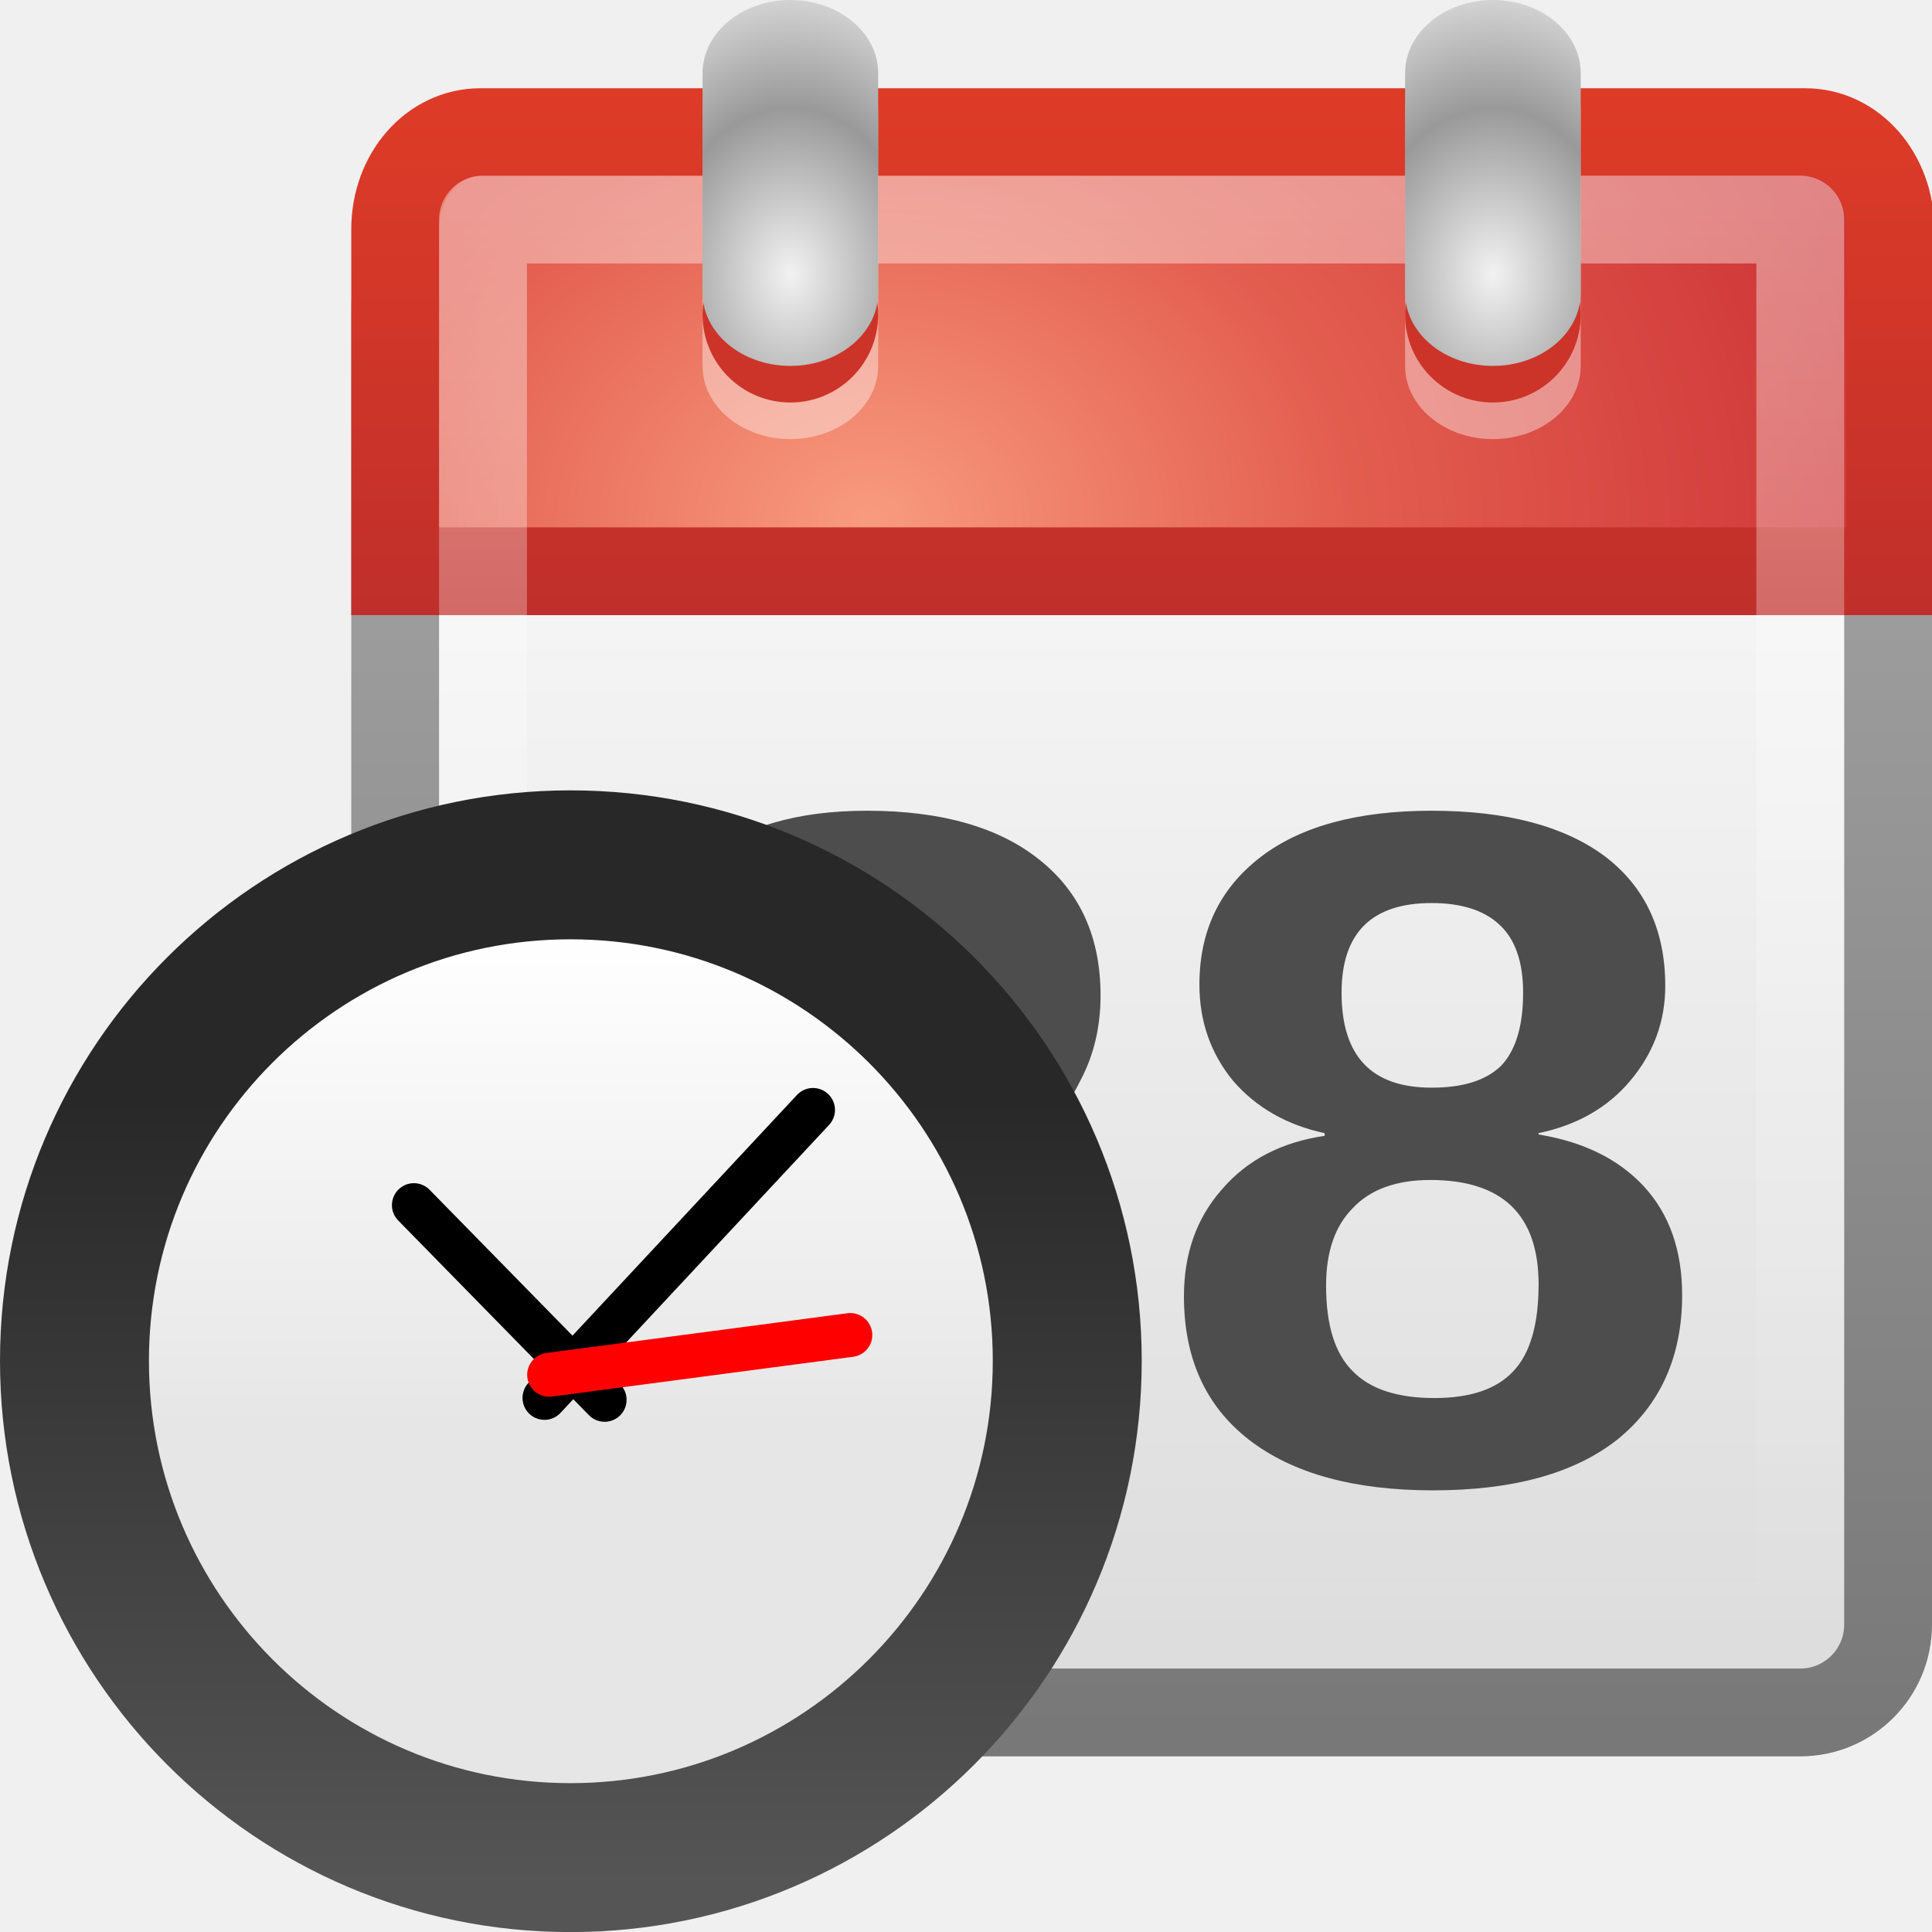
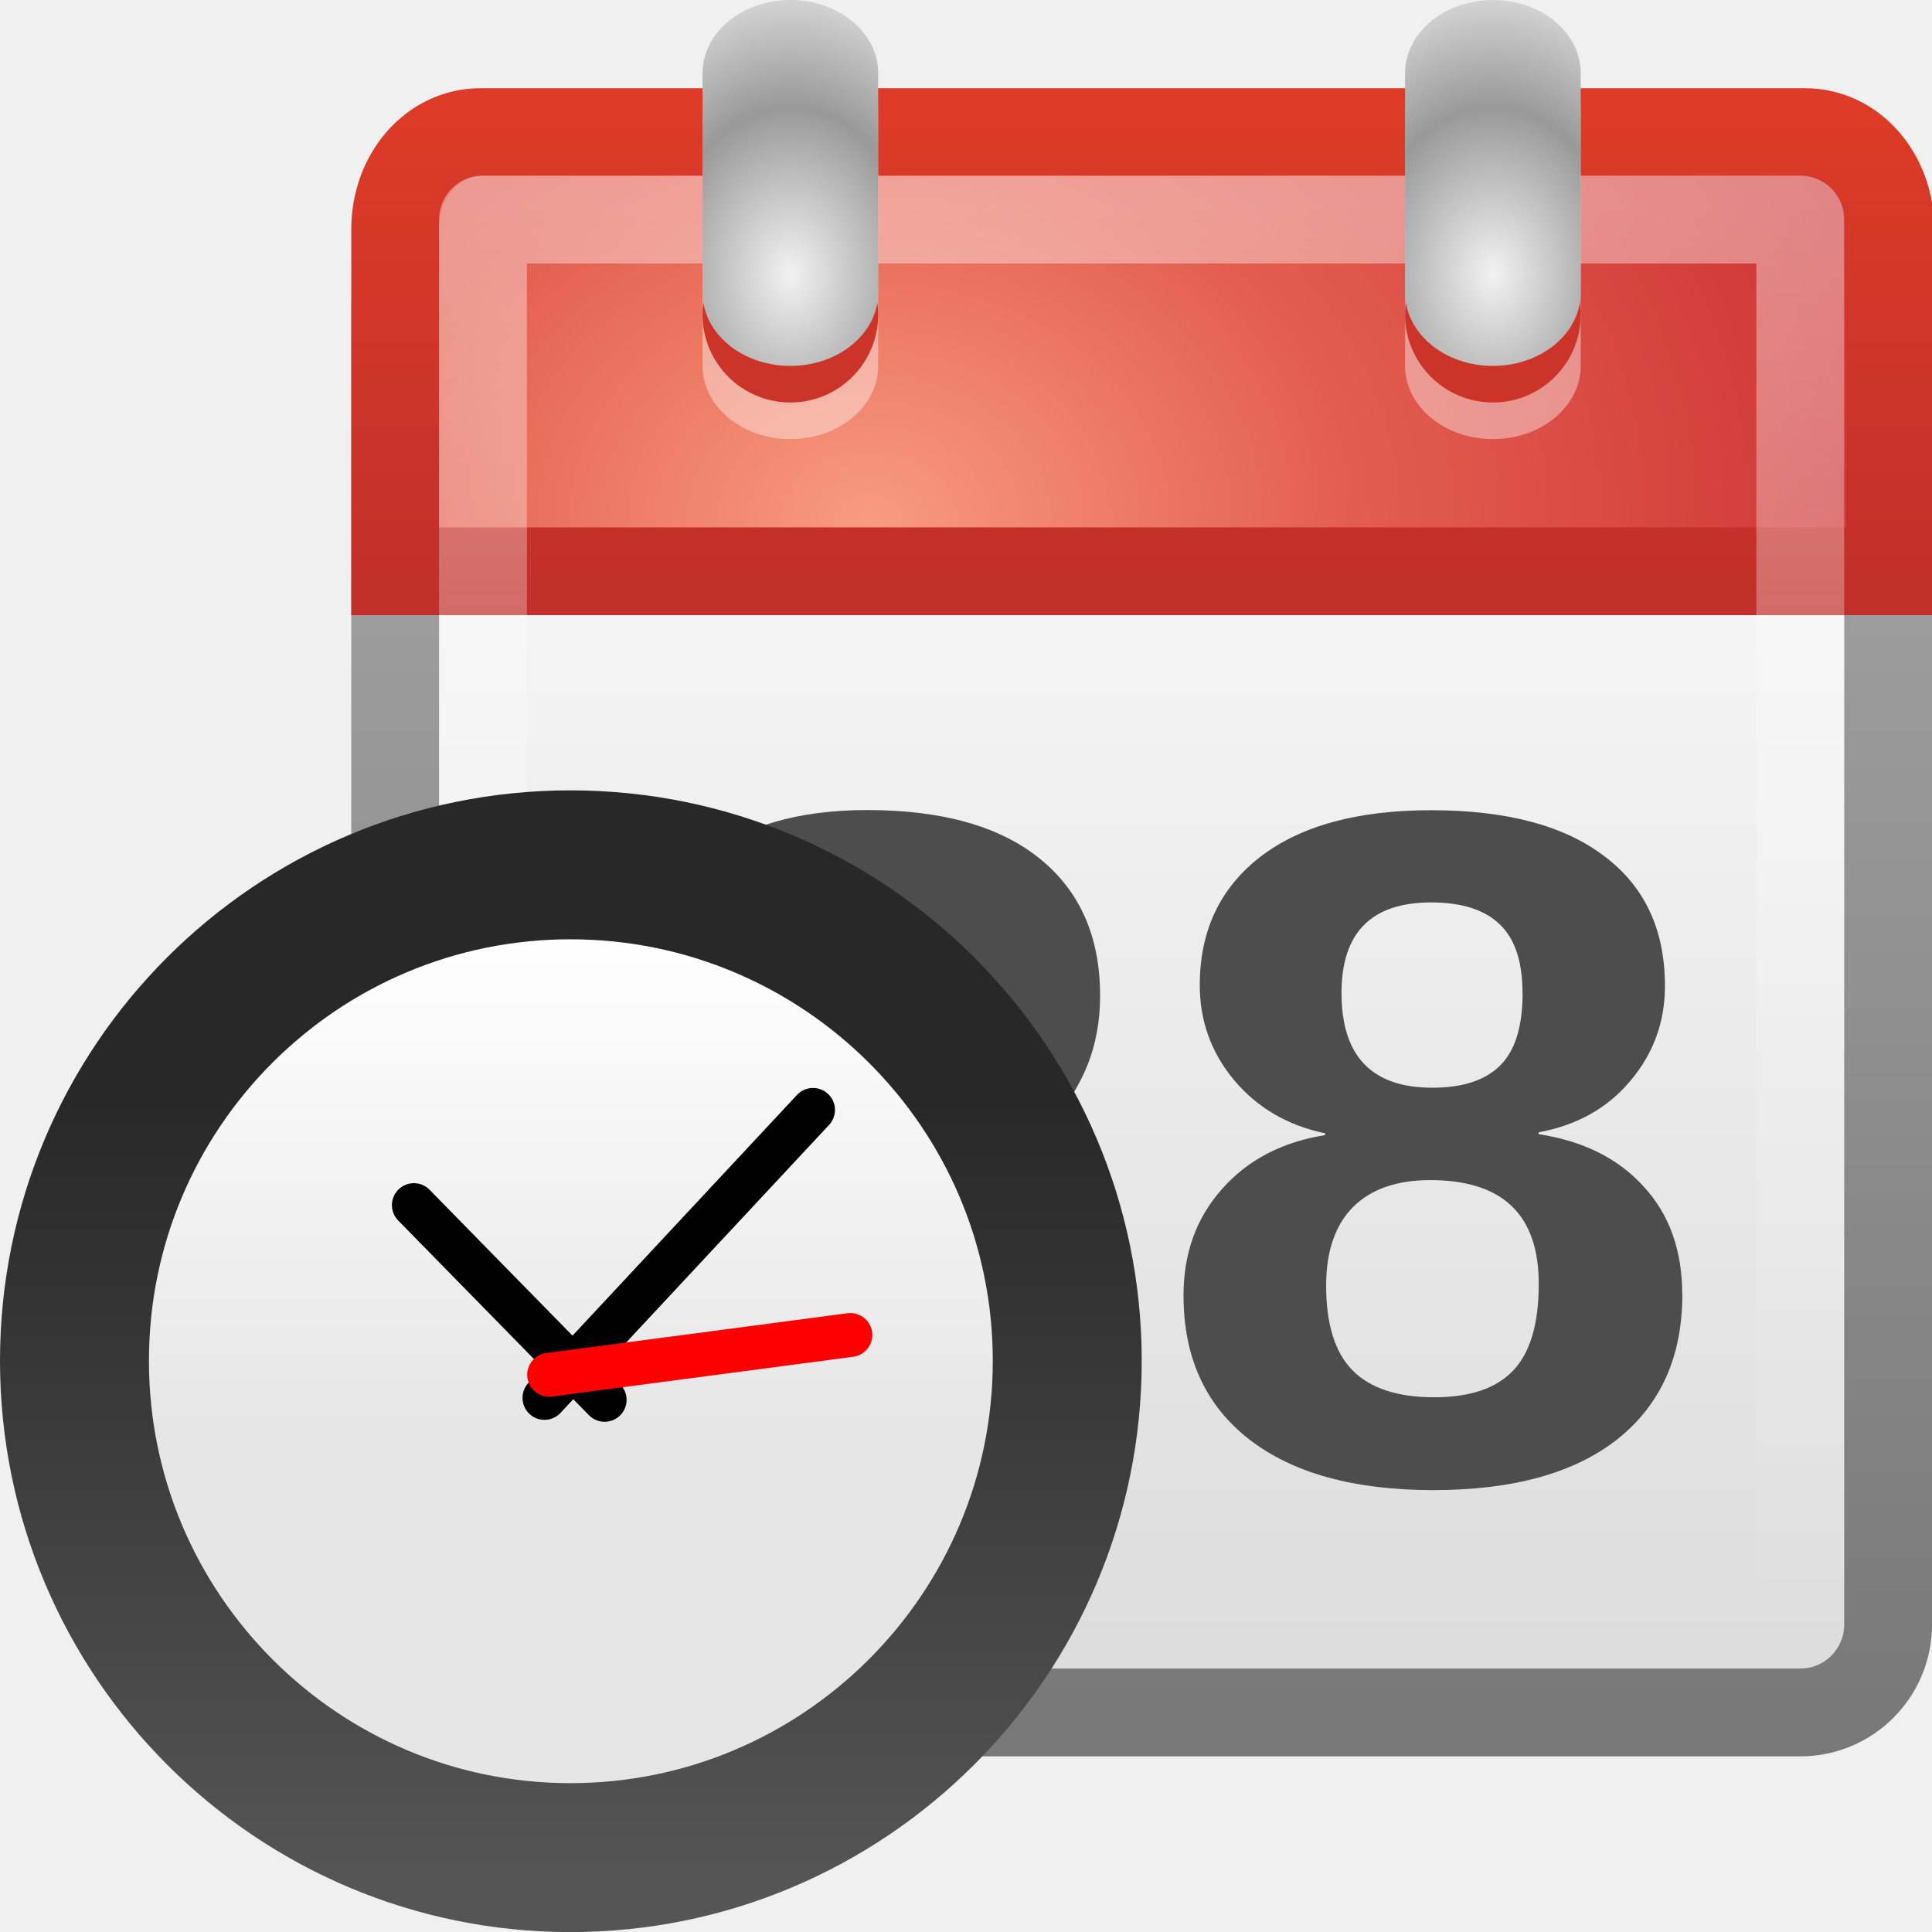
<svg xmlns="http://www.w3.org/2000/svg" xmlns:xlink="http://www.w3.org/1999/xlink" version="1.0" width="22" height="22" id="svg3051">
  <defs id="defs3053">
    <linearGradient id="linearGradient3600">
      <stop id="stop3602" style="stop-color:white;stop-opacity:1" offset="0" />
      <stop id="stop3604" style="stop-color:#e6e6e6;stop-opacity:1" offset="1" />
    </linearGradient>
    <linearGradient id="linearGradient5354">
      <stop id="stop5356" style="stop-color:#555;stop-opacity:1" offset="0" />
      <stop id="stop5358" style="stop-color:#282828;stop-opacity:1" offset="1" />
    </linearGradient>
    <linearGradient x1="14.953" y1="45.381" x2="14.953" y2="13.214" id="linearGradient6752" xlink:href="#linearGradient5354" gradientUnits="userSpaceOnUse" gradientTransform="matrix(0.2779042,0,0,0.2779042,0.8296966,9.829411)" />
    <linearGradient x1="7.5" y1="11.639" x2="7.5" y2="17.251" id="linearGradient6330" xlink:href="#linearGradient3600" gradientUnits="userSpaceOnUse" />
    <linearGradient id="linearGradient3520">
      <stop id="stop3522" style="stop-color:#f2f2f2;stop-opacity:1" offset="0" />
      <stop id="stop3524" style="stop-color:#999;stop-opacity:1" offset="1" />
    </linearGradient>
    <linearGradient id="linearGradient3308-4-6">
      <stop id="stop3310-1-4" style="stop-color:white;stop-opacity:1" offset="0" />
      <stop id="stop3312-5-3" style="stop-color:white;stop-opacity:0" offset="1" />
    </linearGradient>
    <linearGradient id="linearGradient3357">
      <stop id="stop3359" style="stop-color:#f89b7e;stop-opacity:1" offset="0" />
      <stop id="stop3361" style="stop-color:#e35d4f;stop-opacity:1" offset="0.397" />
      <stop id="stop3363" style="stop-color:#c6262e;stop-opacity:1" offset="1" />
    </linearGradient>
    <linearGradient id="linearGradient2490">
      <stop id="stop2492" style="stop-color:#791235;stop-opacity:1" offset="0" />
      <stop id="stop2494" style="stop-color:#dd3b27;stop-opacity:1" offset="1" />
    </linearGradient>
    <linearGradient id="linearGradient3600-1">
      <stop id="stop3602-9" style="stop-color:#f4f4f4;stop-opacity:1" offset="0" />
      <stop id="stop3604-6" style="stop-color:#dbdbdb;stop-opacity:1" offset="1" />
    </linearGradient>
    <linearGradient id="linearGradient3104">
      <stop id="stop3106" style="stop-color:#787878;stop-opacity:1" offset="0" />
      <stop id="stop3108" style="stop-color:#aaa;stop-opacity:1" offset="1" />
    </linearGradient>
    <linearGradient x1="24" y1="5" x2="24" y2="43" id="linearGradient3199" xlink:href="#linearGradient3308-4-6" gradientUnits="userSpaceOnUse" gradientTransform="matrix(0.4054056,0,0,0.4324323,3.27027,0.121627)" />
    <radialGradient cx="12.063" cy="11.394" r="20" fx="12.063" fy="11.394" id="radialGradient3202" xlink:href="#linearGradient3357" gradientUnits="userSpaceOnUse" gradientTransform="matrix(0,0.554047,-0.6968876,0,17.83813,-0.7563723)" />
    <linearGradient x1="24" y1="44" x2="24" y2="3.899" id="linearGradient3204" xlink:href="#linearGradient2490" gradientUnits="userSpaceOnUse" gradientTransform="matrix(0.4365621,0,0,0.4984424,2.53547,-0.7384624)" />
    <linearGradient x1="19.36" y1="16.138" x2="19.36" y2="44.984" id="linearGradient3212" xlink:href="#linearGradient3600-1" gradientUnits="userSpaceOnUse" gradientTransform="matrix(0.4358974,0,0,0.4358975,2.538462,0.1167571)" />
    <linearGradient x1="24" y1="44" x2="24" y2="3.89" id="linearGradient3214" xlink:href="#linearGradient3104" gradientUnits="userSpaceOnUse" gradientTransform="matrix(0.4358974,0,0,0.4358975,2.538462,0.5384612)" />
    <radialGradient cx="14" cy="6.742" r="2" fx="14" fy="6.742" id="radialGradient3990" xlink:href="#linearGradient3520" gradientUnits="userSpaceOnUse" gradientTransform="matrix(1.454975,-2.6431351e-8,4.9999995e-8,2.274683,-6.369657,-6.838988)" spreadMethod="reflect" />
    <radialGradient cx="14" cy="6.742" r="2" fx="14" fy="6.742" id="radialGradient3992" xlink:href="#linearGradient3520" gradientUnits="userSpaceOnUse" gradientTransform="matrix(1.454975,-2.6431351e-8,4.9999995e-8,2.274683,13.63034,-6.838988)" spreadMethod="reflect" />
  </defs>
  <g transform="matrix(0.4802184,0,0,0.1993784,2.487716,9.816716)" id="g2036" style="display:inline">
    <g transform="matrix(1.052632,0,0,1.285713,-1.263158,-13.42854)" id="g3712" style="opacity:0.4" />
  </g>
  <rect width="17" height="17" rx="1" ry="1" x="4.5" y="2.5" id="rect5505" style="fill:url(#linearGradient3212);fill-opacity:1;stroke:url(#linearGradient3214);stroke-width:1;stroke-linecap:round;stroke-linejoin:round;stroke-miterlimit:4;stroke-opacity:1;stroke-dasharray:none;stroke-dashoffset:0" />
  <path d="M 5.469,1.505 C 4.929,1.505 4.5,1.995 4.5,2.611 l 0,3.894 17.026,0 0,-3.894 c 0,-0.616 -0.429,-1.106 -0.969,-1.106 l -15.089,0 z" id="rect2424" style="fill:url(#radialGradient3202);fill-opacity:1;stroke:url(#linearGradient3204);stroke-width:1;stroke-linecap:butt;stroke-linejoin:miter;stroke-miterlimit:4;stroke-opacity:1;stroke-dasharray:none;stroke-dashoffset:0" />
  <rect width="15" height="16" x="5.5" y="2.5" id="rect6741" style="opacity:0.4;fill:none;stroke:url(#linearGradient3199);stroke-width:1;stroke-linecap:round;stroke-linejoin:round;stroke-miterlimit:4;stroke-opacity:1;stroke-dasharray:none;stroke-dashoffset:0" />
  <g transform="matrix(0.5,0,0,0.4166667,2,-0.4166663)" id="g3541">
    <rect width="4" height="11" rx="2" ry="2" x="12" y="2" id="rect3497" style="opacity:0.4;fill:white;fill-opacity:1;fill-rule:nonzero;stroke:none;stroke-width:1;marker:none;visibility:visible;display:inline;overflow:visible;enable-background:accumulate" />
    <rect width="4" height="4.8" rx="3.174" ry="3.809" x="12" y="7.2" id="rect3493" style="fill:#cc3429;fill-opacity:1;fill-rule:nonzero;stroke:none;stroke-width:1;marker:none;visibility:visible;display:inline;overflow:visible;enable-background:accumulate" />
    <rect width="4" height="10" rx="2" ry="2" x="12" y="1" id="rect3483" style="fill:url(#radialGradient3990);fill-opacity:1;fill-rule:nonzero;stroke:none;stroke-width:1;marker:none;visibility:visible;display:inline;overflow:visible;enable-background:accumulate" />
  </g>
  <g transform="matrix(0.5,0,0,0.4166667,3.7633515e-8,-0.4166663)" id="g3536">
    <rect width="4" height="11" rx="2" ry="2" x="32" y="2" id="rect3526" style="opacity:0.4;fill:white;fill-opacity:1;fill-rule:nonzero;stroke:none;stroke-width:1;marker:none;visibility:visible;display:inline;overflow:visible;enable-background:accumulate" />
    <rect width="4" height="4.8" rx="3.174" ry="3.809" x="32" y="7.2" id="rect3528" style="fill:#cc3429;fill-opacity:1;fill-rule:nonzero;stroke:none;stroke-width:1;marker:none;visibility:visible;display:inline;overflow:visible;enable-background:accumulate" />
    <rect width="4" height="10" rx="2" ry="2" x="32" y="1" id="rect3530" style="fill:url(#radialGradient3992);fill-opacity:1;fill-rule:nonzero;stroke:none;stroke-width:1;marker:none;visibility:visible;display:inline;overflow:visible;enable-background:accumulate" />
  </g>
-   <text x="6.546" y="17.294" transform="scale(1.025654,0.9749876)" id="text7623" xml:space="preserve" style="font-size:11.218px;font-style:normal;font-variant:normal;font-weight:bold;font-stretch:normal;fill:#4d4d4d;fill-opacity:1;stroke:none;font-family:Arial;-inkscape-font-specification:Arial Bold">
-     <tspan x="6.546" y="17.294" id="tspan7625" style="fill:#4d4d4d;fill-opacity:1">28</tspan>
-   </text>
+   <path d="M 7.112,16.861 V 15.82 q 0.309,-0.646 0.876,-1.26 0.573,-0.614 1.438,-1.282 0.831,-0.641 1.163,-1.057 0.337,-0.417 0.337,-0.817 0,-0.983 -1.039,-0.983 -0.506,0 -0.775,0.262 -0.264,0.256 -0.343,0.774 L 7.18,11.371 Q 7.315,10.324 8,9.774 8.691,9.224 9.876,9.224 q 1.281,0 1.966,0.555 0.685,0.555 0.685,1.559 0,0.529 -0.219,0.956 -0.219,0.427 -0.562,0.79 -0.343,0.358 -0.764,0.673 -0.416,0.315 -0.809,0.614 -0.393,0.299 -0.719,0.603 -0.32,0.304 -0.478,0.652 h 3.674 v 1.234 z" id="path38132" style="font-weight:bold;font-size:11.218px;font-family:Arial;-inkscape-font-specification:'Arial Bold';fill:#4d4d4d" />
+   <path d="m 19.157,14.741 q 0,1.057 -0.736,1.645 -0.736,0.582 -2.101,0.582 -1.354,0 -2.101,-0.582 -0.742,-0.582 -0.742,-1.634 0,-0.721 0.438,-1.212 0.438,-0.497 1.174,-0.614 v -0.021 q -0.64,-0.134 -1.034,-0.603 -0.393,-0.47 -0.393,-1.084 0,-0.924 0.685,-1.458 0.691,-0.534 1.949,-0.534 1.287,0 1.972,0.523 0.691,0.518 0.691,1.479 0,0.614 -0.393,1.079 -0.388,0.465 -1.045,0.587 v 0.021 q 0.764,0.117 1.197,0.598 0.438,0.475 0.438,1.228 z m -1.635,-0.123 q 0,-1.18 -1.236,-1.18 -0.573,0 -0.882,0.31 -0.303,0.31 -0.303,0.892 0,0.662 0.303,0.967 0.303,0.304 0.927,0.304 0.612,0 0.899,-0.304 0.292,-0.304 0.292,-0.988 z m -0.185,-3.311 q 0,-0.534 -0.258,-0.78 -0.258,-0.251 -0.781,-0.251 -1.022,0 -1.022,1.031 0,1.079 1.034,1.079 0.517,0 0.77,-0.251 0.258,-0.251 0.258,-0.828 z" id="path38134" style="font-weight:bold;font-size:11.218px;font-family:Arial;-inkscape-font-specification:'Arial Bold';fill:#4d4d4d" />
  <g transform="translate(-1,-0.9999999)" id="g6754">
    <path d="m 7.496,10.848 c -3.119,0 -5.648,2.528 -5.648,5.648 0,3.119 2.528,5.657 5.648,5.657 3.119,0 5.657,-2.537 5.657,-5.657 0,-3.119 -2.537,-5.648 -5.657,-5.648 z" id="path2555" style="fill:url(#linearGradient6330);fill-opacity:1;stroke:url(#linearGradient6752);stroke-width:1.696;stroke-linecap:round;stroke-linejoin:round;stroke-miterlimit:4;stroke-opacity:1;stroke-dasharray:none;stroke-dashoffset:0" />
    <path d="M 7.2,16.918 10.258,13.639" id="path2312" style="fill:none;stroke:black;stroke-width:0.5;stroke-linecap:round;stroke-linejoin:miter;stroke-miterlimit:4;stroke-opacity:1;stroke-dasharray:none" />
    <path d="M 7.885,16.94 5.713,14.723" id="path2314" style="fill:none;stroke:black;stroke-width:0.5;stroke-linecap:round;stroke-linejoin:miter;stroke-miterlimit:4;stroke-opacity:1;stroke-dasharray:none" />
    <path d="M 7.253,16.655 10.683,16.202" id="path2316" style="fill:red;fill-rule:evenodd;stroke:red;stroke-width:0.5;stroke-linecap:round;stroke-linejoin:miter;stroke-miterlimit:4;stroke-opacity:1;stroke-dasharray:none" />
  </g>
</svg>
